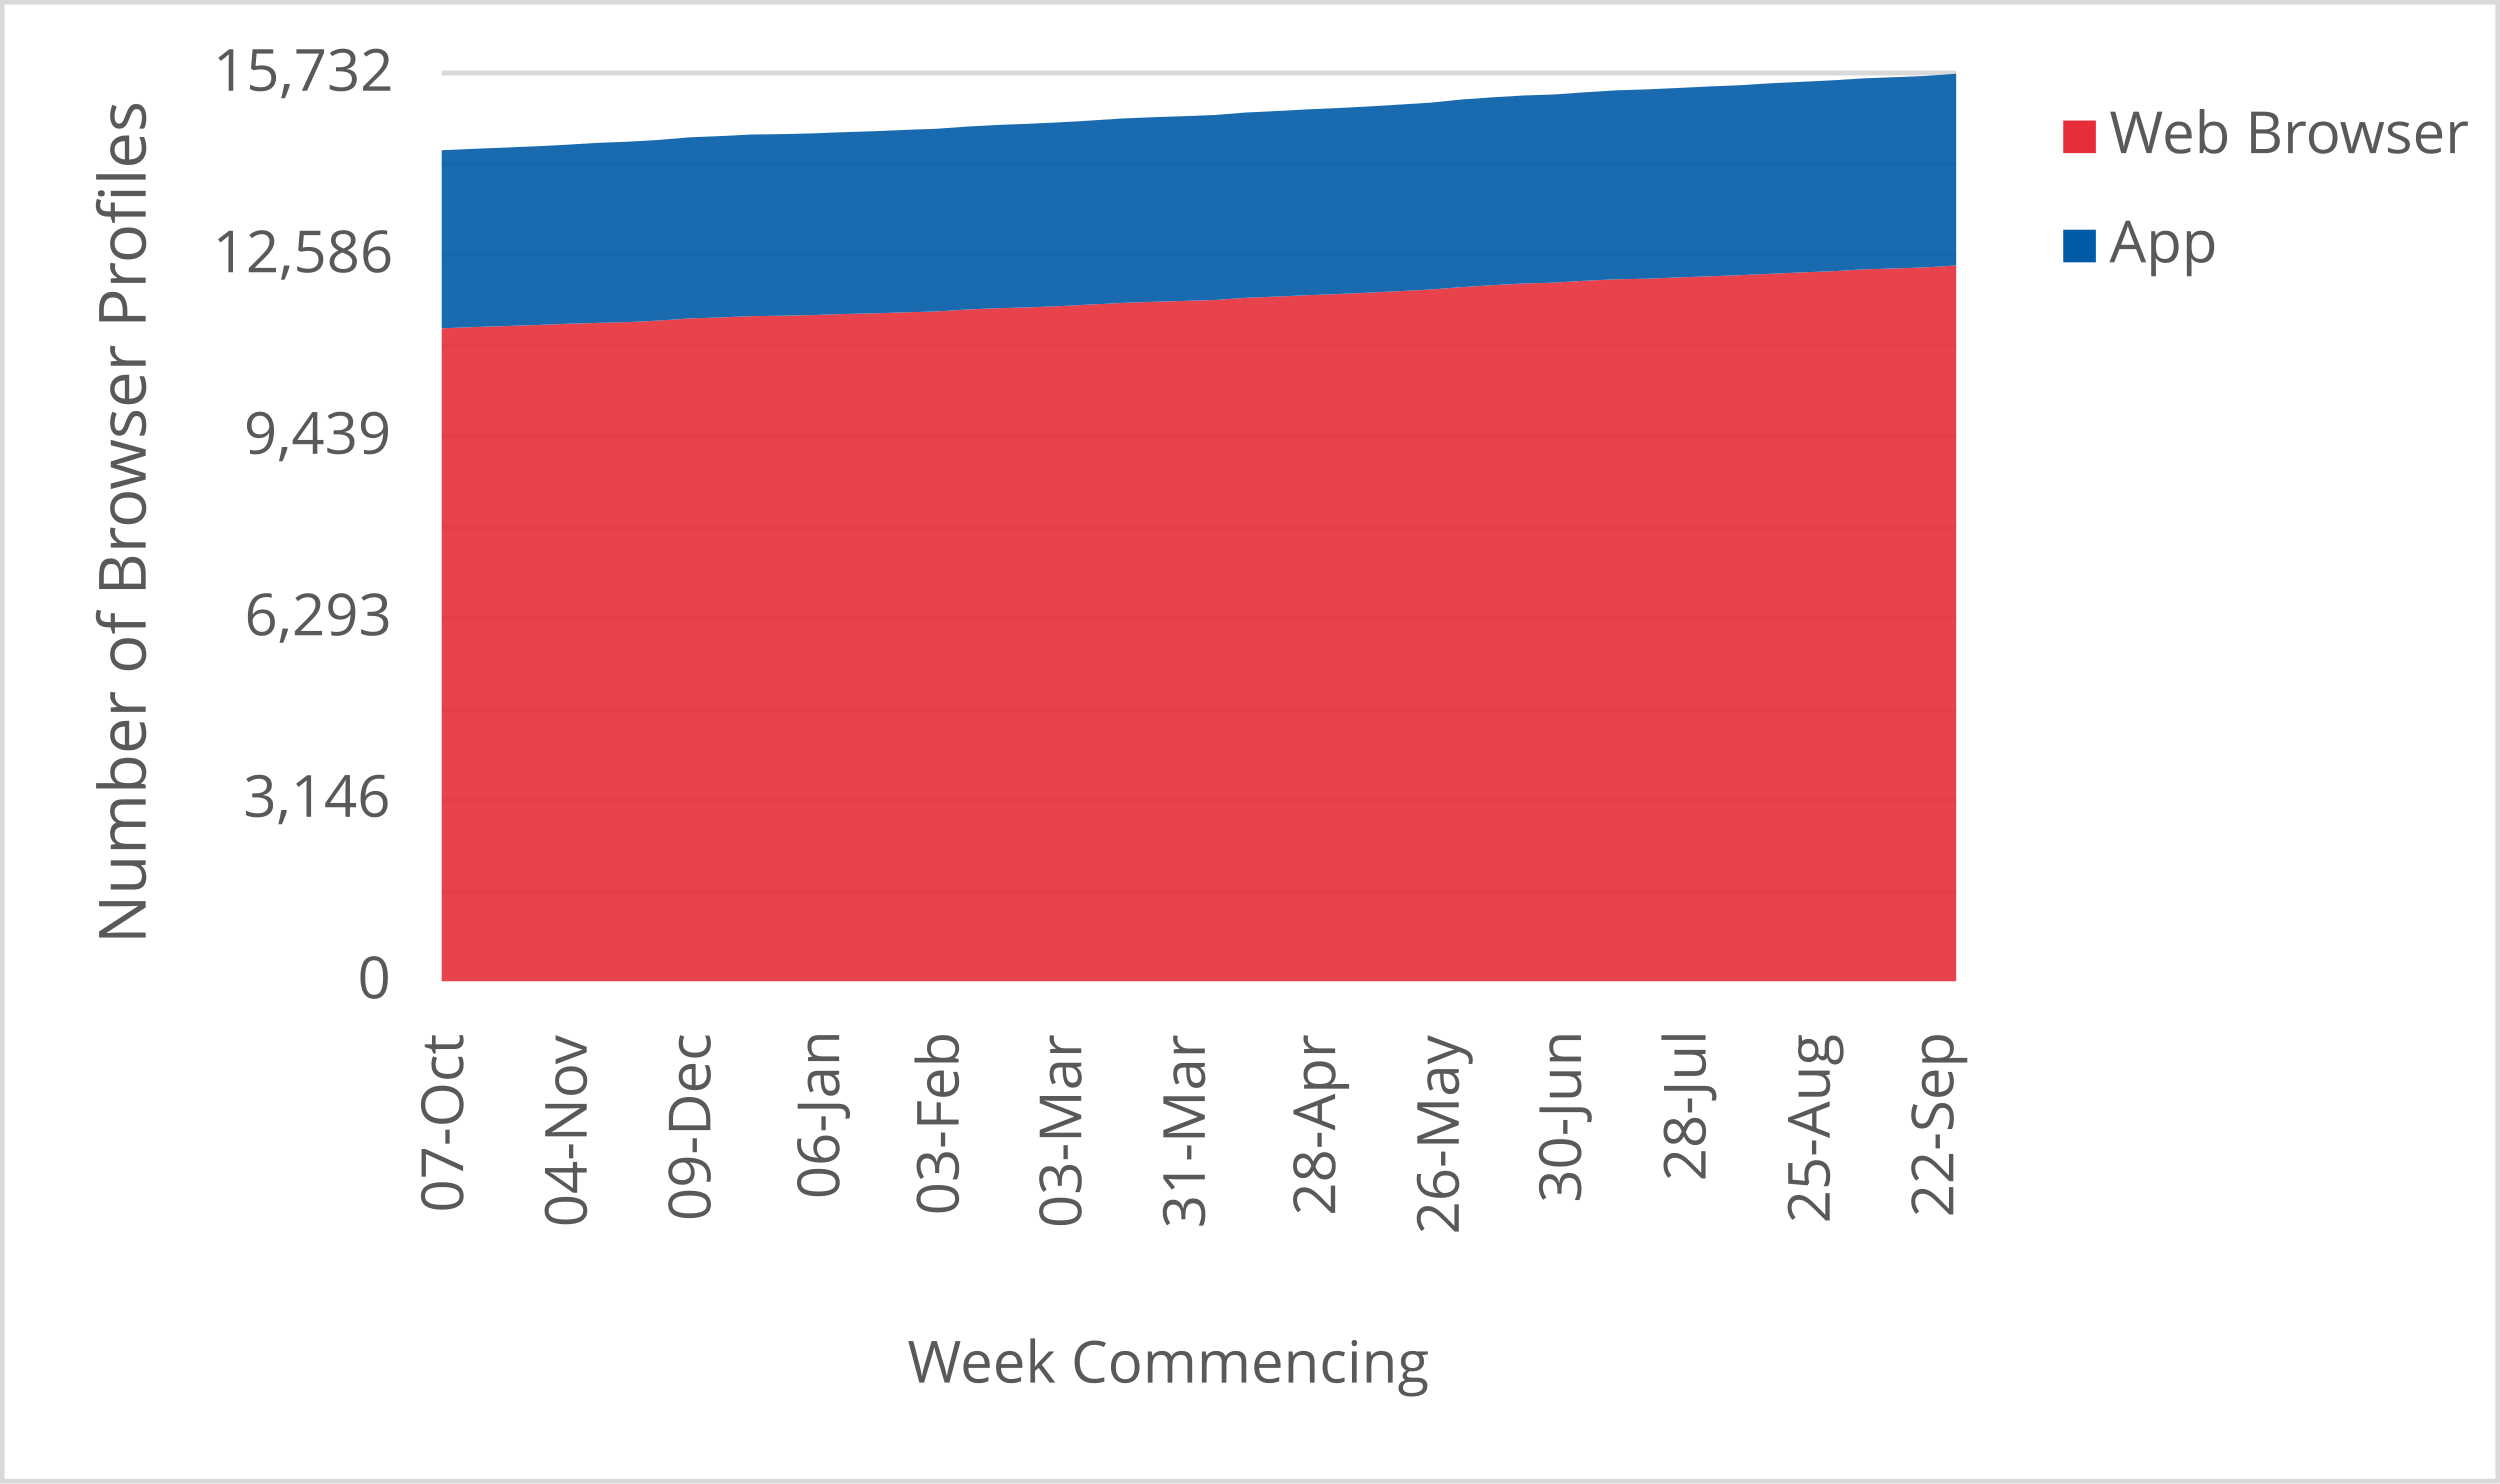
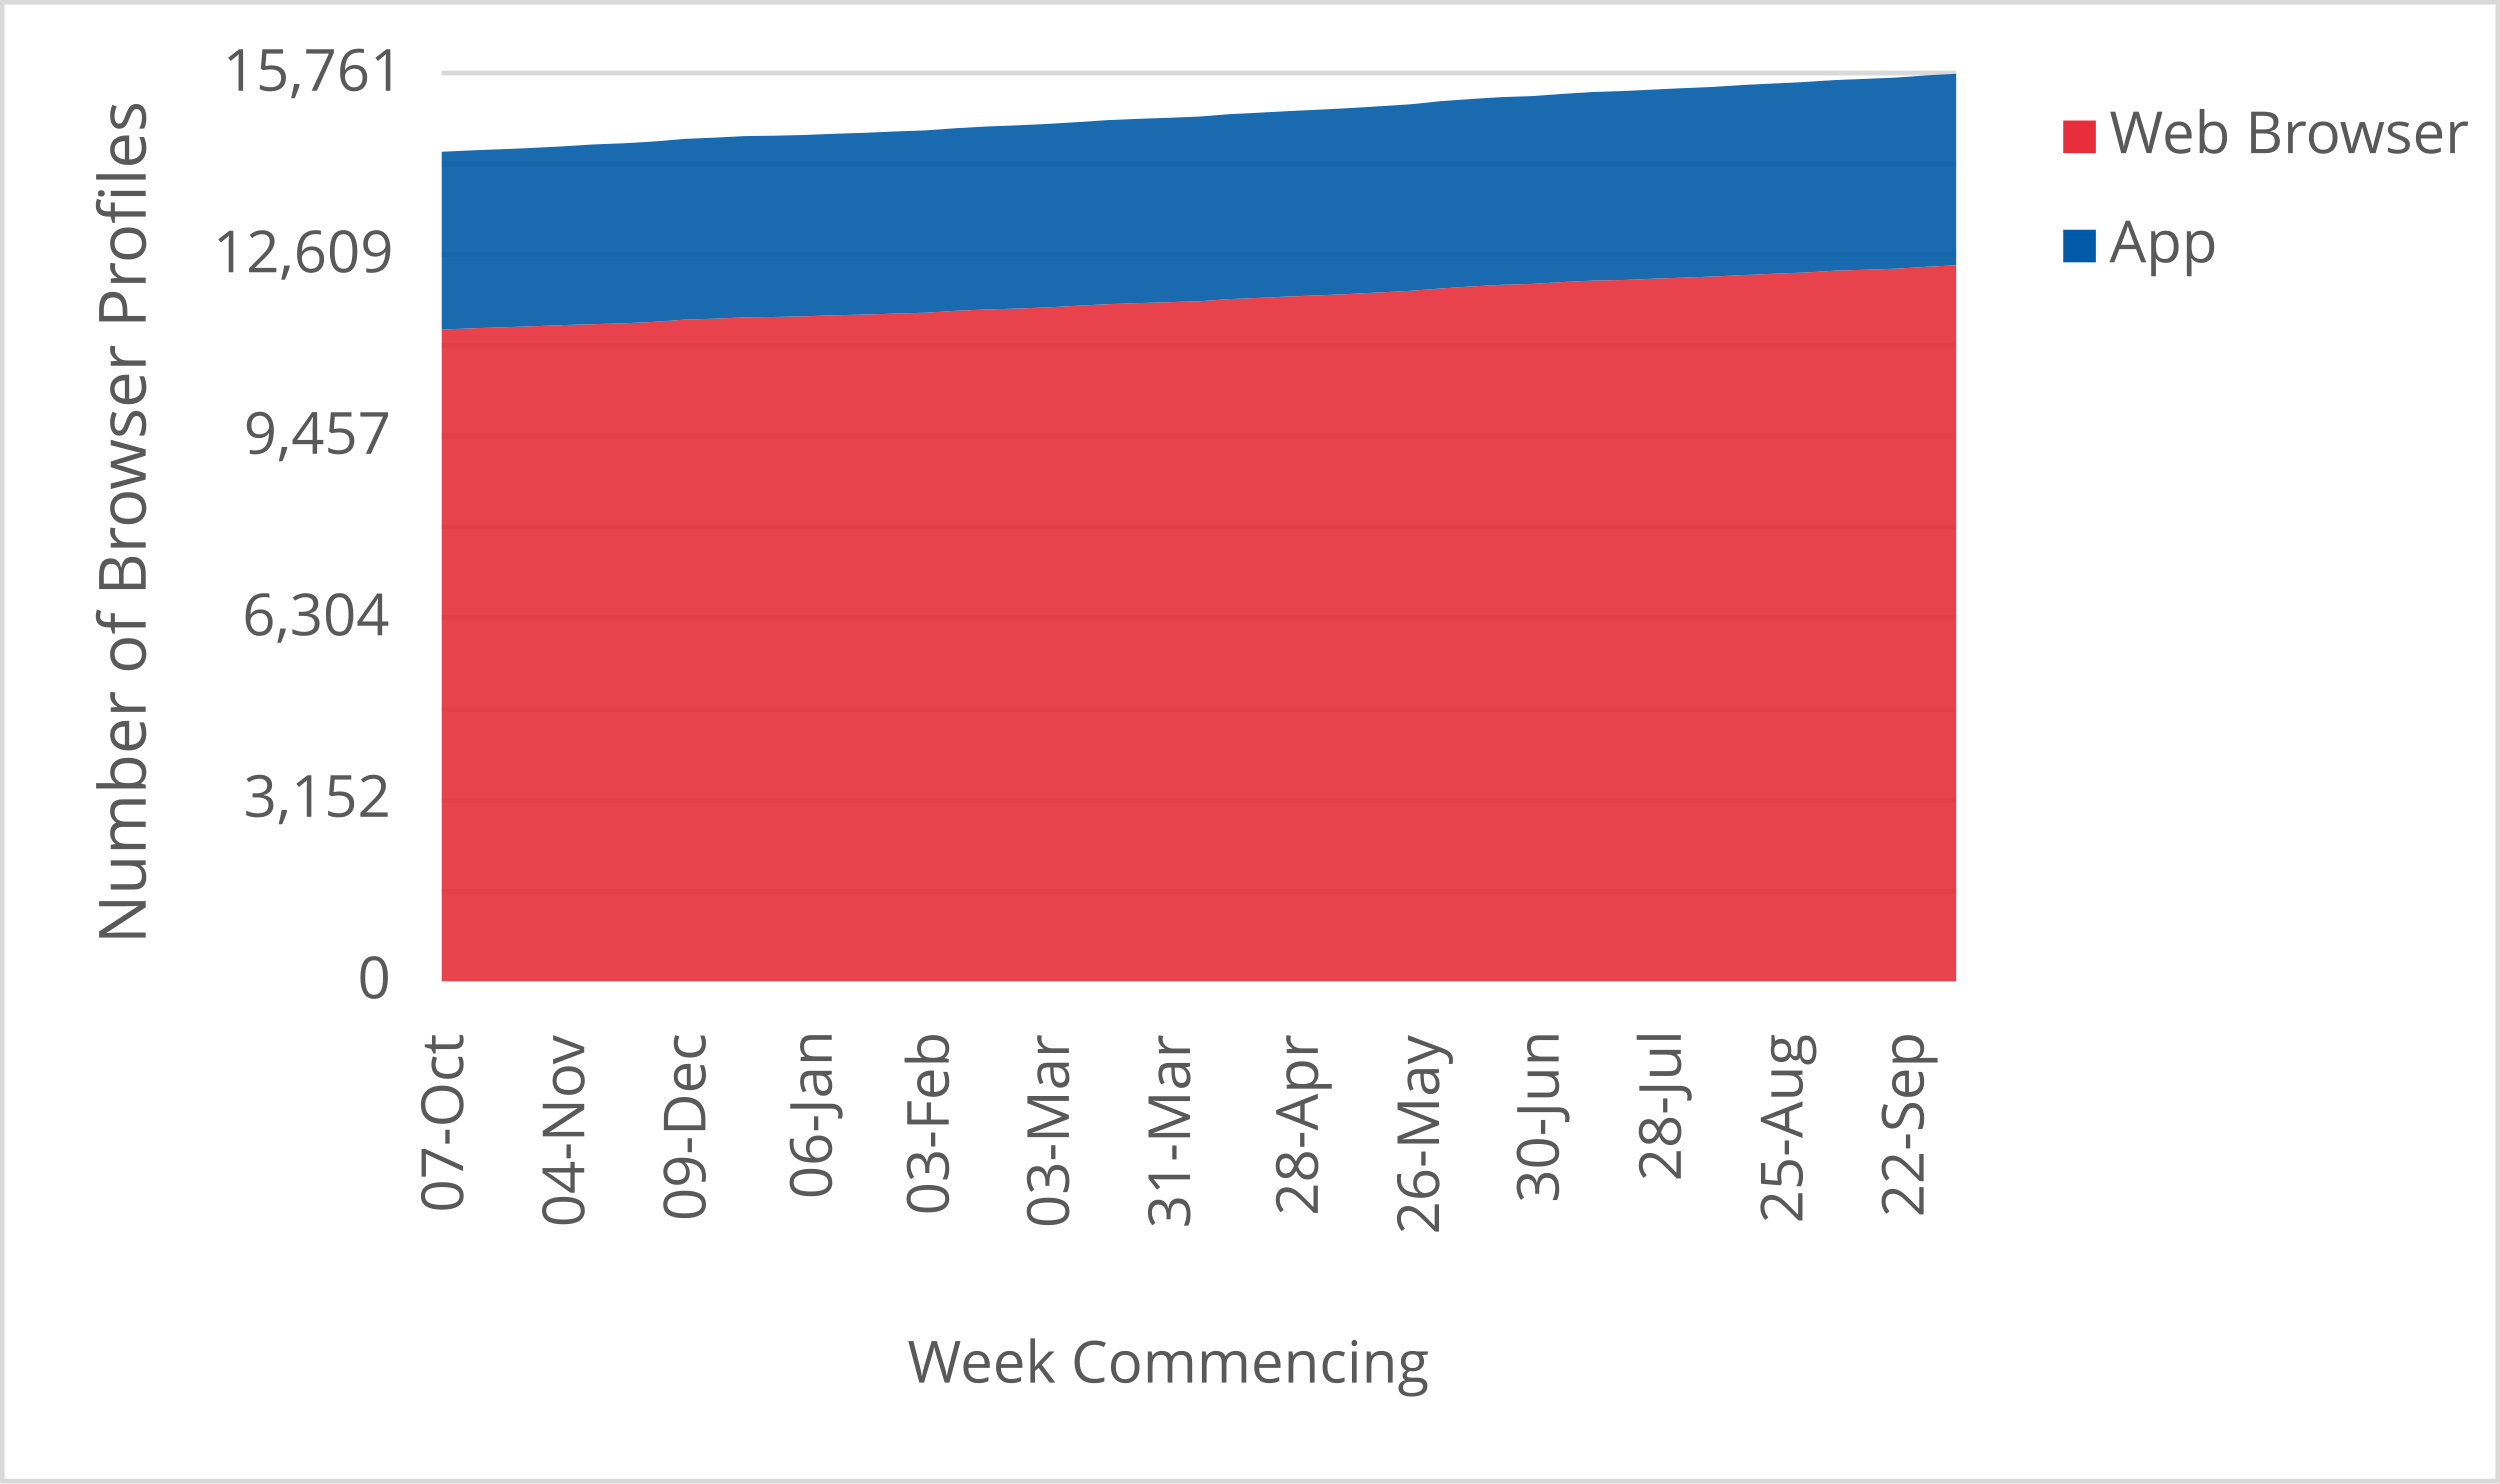
<svg xmlns="http://www.w3.org/2000/svg" width="1763" height="1046" xml:space="preserve" overflow="hidden">
  <defs>
    <clipPath id="clip0">
      <rect x="2917" y="346" width="1763" height="1046" />
    </clipPath>
  </defs>
  <g clip-path="url(#clip0)" transform="translate(-2917 -346)">
    <rect x="2918" y="347" width="1760" height="1043" fill="#FFFFFF" />
    <g>
      <path d="    M3228.5 974.532 4296.5 974.532    M3228.5 910.53 4296.5 910.53    M3228.5 846.528 4296.5 846.528    M3228.5 781.526 4296.5 781.526    M3228.5 717.524 4296.5 717.524    M3228.5 653.522 4296.5 653.522    M3228.5 589.52 4296.5 589.52    M3228.5 525.517 4296.5 525.517    M3228.5 461.515 4296.5 461.515    M3228.5 397.5 4296.5 397.5" stroke="#D9D9D9" stroke-width="3.438" stroke-linejoin="round" stroke-miterlimit="10" fill="none" />
    </g>
    <g>
      <path d="M 1038.5 4296.5 1038.5" stroke="#D9D9D9" stroke-width="3.438" stroke-linejoin="round" stroke-miterlimit="10" fill="none" fill-rule="evenodd" />
    </g>
    <g>
      <text fill="#595959" font-family="Verdana,Open Sans,DejaVu Sans,sans-serif" font-weight="400" font-size="41" transform="matrix(6.12323e-17 -1 1 6.12323e-17 3243.565 1201.1)">07-Oct</text>
    </g>
    <g>
-       <text fill="#595959" font-family="Verdana,Open Sans,DejaVu Sans,sans-serif" font-weight="400" font-size="41" transform="matrix(6.12323e-17 -1 1 6.12323e-17 3330.748 1211.43)">04-Nov</text>
+       <text fill="#595959" font-family="Verdana,Open Sans,DejaVu Sans,sans-serif" font-weight="400" font-size="41" transform="matrix(6.12323e-17 -1 1 6.12323e-17 3329.005 1211.43)">04-Nov</text>
    </g>
    <g>
-       <text fill="#595959" font-family="Verdana,Open Sans,DejaVu Sans,sans-serif" font-weight="400" font-size="41" transform="matrix(6.12323e-17 -1 1 6.12323e-17 3417.932 1207.086)">09-Dec</text>
+       <text fill="#595959" font-family="Verdana,Open Sans,DejaVu Sans,sans-serif" font-weight="400" font-size="41" transform="matrix(6.12323e-17 -1 1 6.12323e-17 3414.445 1207.086)">09-Dec</text>
    </g>
    <g>
-       <text fill="#595959" font-family="Verdana,Open Sans,DejaVu Sans,sans-serif" font-weight="400" font-size="41" transform="matrix(6.12323e-17 -1 1 6.12323e-17 3508.769 1191.651)">06-Jan</text>
+       <text fill="#595959" font-family="Verdana,Open Sans,DejaVu Sans,sans-serif" font-weight="400" font-size="41" transform="matrix(6.12323e-17 -1 1 6.12323e-17 3503.538 1191.651)">06-Jan</text>
    </g>
    <g>
-       <text fill="#595959" font-family="Verdana,Open Sans,DejaVu Sans,sans-serif" font-weight="400" font-size="41" transform="matrix(6.12323e-17 -1 1 6.12323e-17 3593.01 1203.042)">03-Feb</text>
+       <text fill="#595959" font-family="Verdana,Open Sans,DejaVu Sans,sans-serif" font-weight="400" font-size="41" transform="matrix(6.12323e-17 -1 1 6.12323e-17 3586.035 1203.042)">03-Feb</text>
    </g>
    <g>
-       <text fill="#595959" font-family="Verdana,Open Sans,DejaVu Sans,sans-serif" font-weight="400" font-size="41" transform="matrix(6.12323e-17 -1 1 6.12323e-17 3679.483 1212.011)">03-Mar</text>
+       <text fill="#595959" font-family="Verdana,Open Sans,DejaVu Sans,sans-serif" font-weight="400" font-size="41" transform="matrix(6.12323e-17 -1 1 6.12323e-17 3670.765 1212.011)">03-Mar</text>
    </g>
    <g>
-       <text fill="#595959" font-family="Verdana,Open Sans,DejaVu Sans,sans-serif" font-weight="400" font-size="41" transform="matrix(6.12323e-17 -1 1 6.12323e-17 3766.647 1212.171)">31-Mar</text>
+       <text fill="#595959" font-family="Verdana,Open Sans,DejaVu Sans,sans-serif" font-weight="400" font-size="41" transform="matrix(6.12323e-17 -1 1 6.12323e-17 3756.185 1212.171)">31-Mar</text>
    </g>
    <g>
-       <text fill="#595959" font-family="Verdana,Open Sans,DejaVu Sans,sans-serif" font-weight="400" font-size="41" transform="matrix(6.12323e-17 -1 1 6.12323e-17 3858.555 1203.302)">28-Apr</text>
+       <text fill="#595959" font-family="Verdana,Open Sans,DejaVu Sans,sans-serif" font-weight="400" font-size="41" transform="matrix(6.12323e-17 -1 1 6.12323e-17 3846.349 1203.302)">28-Apr</text>
    </g>
    <g>
-       <text fill="#595959" font-family="Verdana,Open Sans,DejaVu Sans,sans-serif" font-weight="400" font-size="41" transform="matrix(6.12323e-17 -1 1 6.12323e-17 3945.739 1216.515)">26-May</text>
+       <text fill="#595959" font-family="Verdana,Open Sans,DejaVu Sans,sans-serif" font-weight="400" font-size="41" transform="matrix(6.12323e-17 -1 1 6.12323e-17 3931.789 1216.515)">26-May</text>
    </g>
    <g>
-       <text fill="#595959" font-family="Verdana,Open Sans,DejaVu Sans,sans-serif" font-weight="400" font-size="41" transform="matrix(6.12323e-17 -1 1 6.12323e-17 4031.871 1194.173)">30-Jun</text>
+       <text fill="#595959" font-family="Verdana,Open Sans,DejaVu Sans,sans-serif" font-weight="400" font-size="41" transform="matrix(6.12323e-17 -1 1 6.12323e-17 4016.178 1194.173)">30-Jun</text>
    </g>
    <g>
-       <text fill="#595959" font-family="Verdana,Open Sans,DejaVu Sans,sans-serif" font-weight="400" font-size="41" transform="matrix(6.12323e-17 -1 1 6.12323e-17 4119.766 1179.039)">28-Jul</text>
+       <text fill="#595959" font-family="Verdana,Open Sans,DejaVu Sans,sans-serif" font-weight="400" font-size="41" transform="matrix(6.12323e-17 -1 1 6.12323e-17 4102.329 1179.039)">28-Jul</text>
    </g>
    <g>
-       <text fill="#595959" font-family="Verdana,Open Sans,DejaVu Sans,sans-serif" font-weight="400" font-size="41" transform="matrix(6.12323e-17 -1 1 6.12323e-17 4207.29 1208.667)">25-Aug</text>
+       <text fill="#595959" font-family="Verdana,Open Sans,DejaVu Sans,sans-serif" font-weight="400" font-size="41" transform="matrix(6.12323e-17 -1 1 6.12323e-17 4188.109 1208.667)">25-Aug</text>
    </g>
    <g>
-       <text fill="#595959" font-family="Verdana,Open Sans,DejaVu Sans,sans-serif" font-weight="400" font-size="41" transform="matrix(6.12323e-17 -1 1 6.12323e-17 4294.473 1204.423)">22-Sep</text>
+       <text fill="#595959" font-family="Verdana,Open Sans,DejaVu Sans,sans-serif" font-weight="400" font-size="41" transform="matrix(6.12323e-17 -1 1 6.12323e-17 4273.549 1204.423)">22-Sep</text>
    </g>
    <g>
      <text fill="#595959" font-family="Verdana,Open Sans,DejaVu Sans,sans-serif" font-weight="400" font-size="41" transform="matrix(1 0 0 1 3169.141 1050)">0</text>
    </g>
    <g>
-       <text fill="#595959" font-family="Verdana,Open Sans,DejaVu Sans,sans-serif" font-weight="400" font-size="41" transform="matrix(1 0 0 1 3088.562 922)">3,146</text>
+       <text fill="#595959" font-family="Verdana,Open Sans,DejaVu Sans,sans-serif" font-weight="400" font-size="41" transform="matrix(1 0 0 1 3088.763 922)">3,152</text>
    </g>
    <g>
-       <text fill="#595959" font-family="Verdana,Open Sans,DejaVu Sans,sans-serif" font-weight="400" font-size="41" transform="matrix(1 0 0 1 3089.423 794)">6,293</text>
+       <text fill="#595959" font-family="Verdana,Open Sans,DejaVu Sans,sans-serif" font-weight="400" font-size="41" transform="matrix(1 0 0 1 3087.842 794)">6,304</text>
    </g>
    <g>
-       <text fill="#595959" font-family="Verdana,Open Sans,DejaVu Sans,sans-serif" font-weight="400" font-size="41" transform="matrix(1 0 0 1 3089.003 666)">9,439</text>
+       <text fill="#595959" font-family="Verdana,Open Sans,DejaVu Sans,sans-serif" font-weight="400" font-size="41" transform="matrix(1 0 0 1 3088.883 666)">9,457</text>
    </g>
    <g>
-       <text fill="#595959" font-family="Verdana,Open Sans,DejaVu Sans,sans-serif" font-weight="400" font-size="41" transform="matrix(1 0 0 1 3067.001 538)">12,586</text>
+       <text fill="#595959" font-family="Verdana,Open Sans,DejaVu Sans,sans-serif" font-weight="400" font-size="41" transform="matrix(1 0 0 1 3067.202 538)">12,609</text>
    </g>
    <g>
-       <text fill="#595959" font-family="Verdana,Open Sans,DejaVu Sans,sans-serif" font-weight="400" font-size="41" transform="matrix(1 0 0 1 3067.202 410)">15,732</text>
+       <text fill="#595959" font-family="Verdana,Open Sans,DejaVu Sans,sans-serif" font-weight="400" font-size="41" transform="matrix(1 0 0 1 3074.128 410)">15,761</text>
    </g>
    <g>
      <text fill="#595959" font-family="Verdana,Open Sans,DejaVu Sans,sans-serif" font-weight="400" font-size="41" transform="matrix(1 0 0 1 3556.971 1321)">Week Commencing</text>
    </g>
    <g>
      <text fill="#595959" font-family="Verdana,Open Sans,DejaVu Sans,sans-serif" font-weight="400" font-size="46" transform="matrix(6.12323e-17 -1 1 6.12323e-17 3019.73 1011.674)">Number of Browser Profiles</text>
    </g>
    <rect x="2918.5" y="347.5" width="1760" height="1043" stroke="#D9D9D9" stroke-width="3.438" stroke-linejoin="round" stroke-miterlimit="10" fill="none" />
    <g>
-       <path d="M3228.5 1038 3250.296 1038 3272.092 1038 3293.888 1038 3315.684 1038 3337.48 1038 3359.276 1038 3381.071 1038 3402.867 1038 3424.663 1038 3446.459 1038 3468.255 1038 3490.051 1038 3511.847 1038 3533.643 1038 3555.439 1038 3577.235 1038 3599.031 1038 3620.827 1038 3642.622 1038 3664.418 1038 3686.214 1038 3708.01 1038 3729.806 1038 3751.602 1038 3773.398 1038 3795.194 1038 3816.99 1038 3838.786 1038 3860.582 1038 3882.378 1038 3904.173 1038 3925.969 1038 3947.765 1038 3969.561 1038 3991.357 1038 4013.153 1038 4034.949 1038 4056.745 1038 4078.541 1038 4100.337 1038 4122.133 1038 4143.929 1038 4165.724 1038 4187.52 1038 4209.316 1038 4231.112 1038 4252.908 1038 4274.704 1038 4296.5 1038 4296.5 533.225 4274.704 534.568 4252.908 535.3 4231.112 535.951 4209.316 537.252 4187.52 538.107 4165.724 539.042 4143.929 540.059 4122.133 540.873 4100.337 541.646 4078.541 542.541 4056.745 542.948 4034.949 543.965 4013.153 545.307 3991.357 545.918 3969.561 547.097 3947.765 548.481 3925.969 550.148 3904.173 551.288 3882.378 552.386 3860.582 553.322 3838.786 554.176 3816.99 555.152 3795.194 556.047 3773.398 557.553 3751.602 558.203 3729.806 558.854 3708.01 559.627 3686.214 560.726 3664.418 561.865 3642.622 562.76 3620.827 563.329 3599.031 564.265 3577.235 565.648 3555.439 566.258 3533.643 566.95 3511.847 567.438 3490.051 568.17 3468.255 568.659 3446.459 568.943 3424.663 569.879 3402.867 570.571 3381.071 572.116 3359.276 573.133 3337.48 573.744 3315.684 574.354 3293.888 575.249 3272.092 575.981 3250.296 576.673 3228.5 577.527 3228.5 1038Z" fill="#e62d39" opacity="0.9" />
+       <path d="M3228.5 1038 3249.86 1038 3271.22 1038 3292.58 1038 3313.94 1038 3335.3 1038 3356.66 1038 3378.02 1038 3399.38 1038 3420.74 1038 3442.1 1038 3463.46 1038 3484.82 1038 3506.18 1038 3527.54 1038 3548.9 1038 3570.26 1038 3591.62 1038 3612.98 1038 3634.34 1038 3655.7 1038 3677.06 1038 3698.42 1038 3719.78 1038 3741.14 1038 3762.5 1038 3783.86 1038 3805.22 1038 3826.58 1038 3847.94 1038 3869.3 1038 3890.66 1038 3912.02 1038 3933.38 1038 3954.74 1038 3976.1 1038 3997.46 1038 4018.82 1038 4040.18 1038 4061.54 1038 4082.9 1038 4104.26 1038 4125.62 1038 4146.98 1038 4168.34 1038 4189.7 1038 4211.06 1038 4232.42 1038 4253.78 1038 4275.14 1038 4296.5 1038 4296.5 533.098 4275.14 534.154 4253.78 535.494 4232.42 536.225 4211.06 536.874 4189.7 538.174 4168.34 539.027 4146.98 539.961 4125.62 540.976 4104.26 541.788 4082.9 542.559 4061.54 543.453 4040.18 543.859 4018.82 544.874 3997.46 546.214 3976.1 546.823 3954.74 548.001 3933.38 549.381 3912.02 551.046 3890.66 552.183 3869.3 553.279 3847.94 554.213 3826.58 555.066 3805.22 556.041 3783.86 556.934 3762.5 558.437 3741.14 559.086 3719.78 559.736 3698.42 560.507 3677.06 561.604 3655.7 562.741 3634.34 563.634 3612.98 564.203 3591.62 565.137 3570.26 566.517 3548.9 567.126 3527.54 567.817 3506.18 568.304 3484.82 569.035 3463.46 569.522 3442.1 569.806 3420.74 570.74 3399.38 571.431 3378.02 572.974 3356.66 573.989 3335.3 574.598 3313.94 575.207 3292.58 576.1 3271.22 576.831 3249.86 577.522 3228.5 578.374 3228.5 1038Z" fill="#e62d39" opacity="0.9" />
    </g>
    <g>
-       <path d="M3228.5 577.527 3250.296 576.673 3272.092 575.981 3293.888 575.249 3315.684 574.354 3337.48 573.744 3359.276 573.133 3381.071 572.116 3402.867 570.571 3424.663 569.879 3446.459 568.943 3468.255 568.659 3490.051 568.17 3511.847 567.438 3533.643 566.95 3555.439 566.258 3577.235 565.648 3599.031 564.265 3620.827 563.329 3642.622 562.76 3664.418 561.865 3686.214 560.726 3708.01 559.627 3729.806 558.854 3751.602 558.203 3773.398 557.553 3795.194 556.047 3816.99 555.152 3838.786 554.176 3860.582 553.322 3882.378 552.386 3904.173 551.288 3925.969 550.148 3947.765 548.481 3969.561 547.097 3991.357 545.918 4013.153 545.307 4034.949 543.965 4056.745 542.948 4078.541 542.541 4100.337 541.646 4122.133 540.873 4143.929 540.059 4165.724 539.042 4187.52 538.107 4209.316 537.252 4231.112 535.951 4252.908 535.3 4274.704 534.568 4296.5 533.225 4296.5 398 4274.704 399.546 4252.908 400.441 4231.112 401.255 4209.316 402.638 4187.52 403.695 4165.724 404.712 4143.929 406.096 4122.133 406.991 4100.337 408.008 4078.541 409.025 4056.745 409.716 4034.949 411.059 4013.153 412.605 3991.357 413.337 3969.561 414.639 3947.765 416.144 3925.969 418.381 3904.173 419.724 3882.378 421.066 3860.582 422.165 3838.786 423.141 3816.99 424.321 3795.194 425.379 3773.398 427.087 3751.602 427.942 3729.806 428.674 3708.01 429.569 3686.214 430.993 3664.418 432.254 3642.622 433.271 3620.827 434.084 3599.031 435.264 3577.235 436.81 3555.439 437.583 3533.643 438.519 3511.847 439.21 3490.051 440.065 3468.255 440.593 3446.459 440.878 3424.663 441.977 3402.867 442.872 3381.071 444.702 3359.276 445.963 3337.48 446.777 3315.684 448.12 3293.888 449.218 3272.092 450.113 3250.296 450.967 3228.5 451.944 3228.5 577.527Z" fill="#005aa6" opacity="0.9" />
+       <path d="M3228.5 578.374 3249.86 577.522 3271.22 576.831 3292.58 576.1 3313.94 575.207 3335.3 574.598 3356.66 573.989 3378.02 572.974 3399.38 571.431 3420.74 570.74 3442.1 569.806 3463.46 569.522 3484.82 569.035 3506.18 568.304 3527.54 567.817 3548.9 567.126 3570.26 566.517 3591.62 565.137 3612.98 564.203 3634.34 563.634 3655.7 562.741 3677.06 561.604 3698.42 560.507 3719.78 559.736 3741.14 559.086 3762.5 558.437 3783.86 556.934 3805.22 556.041 3826.58 555.066 3847.94 554.213 3869.3 553.279 3890.66 552.183 3912.02 551.046 3933.38 549.381 3954.74 548.001 3976.1 546.823 3997.46 546.214 4018.82 544.874 4040.18 543.859 4061.54 543.453 4082.9 542.559 4104.26 541.788 4125.62 540.976 4146.98 539.961 4168.34 539.027 4189.7 538.174 4211.06 536.874 4232.42 536.225 4253.78 535.494 4275.14 534.154 4296.5 533.098 4296.5 398 4275.14 399.178 4253.78 400.721 4232.42 401.614 4211.06 402.426 4189.7 403.807 4168.34 404.863 4146.98 405.878 4125.62 407.258 4104.26 408.152 4082.9 409.167 4061.54 410.182 4040.18 410.872 4018.82 412.212 3997.46 413.755 3976.1 414.486 3954.74 415.786 3933.38 417.288 3912.02 419.521 3890.66 420.861 3869.3 422.202 3847.94 423.298 3826.58 424.272 3805.22 425.45 3783.86 426.506 3762.5 428.211 3741.14 429.064 3719.78 429.795 3698.42 430.688 3677.06 432.11 3655.7 433.368 3634.34 434.383 3612.98 435.196 3591.62 436.373 3570.26 437.916 3548.9 438.688 3527.54 439.622 3506.18 440.312 3484.82 441.165 3463.46 441.693 3442.1 441.977 3420.74 443.073 3399.38 443.967 3378.02 445.794 3356.66 447.053 3335.3 447.865 3313.94 449.205 3292.58 450.301 3271.22 451.195 3249.86 452.047 3228.5 453.022 3228.5 578.374Z" fill="#005aa6" opacity="0.9" />
    </g>
    <g>
      <rect x="4372" y="431" width="23" height="23" fill="#e62d39" />
    </g>
    <g>
      <text fill="#595959" font-family="Verdana,Open Sans,DejaVu Sans,sans-serif" font-weight="400" font-size="41" transform="matrix(1 0 0 1 4404.56 454)">Web Browser</text>
    </g>
    <g>
      <rect x="4372" y="508" width="23" height="23" fill="#005aa6" />
    </g>
    <g>
      <text fill="#595959" font-family="Verdana,Open Sans,DejaVu Sans,sans-serif" font-weight="400" font-size="41" transform="matrix(1 0 0 1 4404.56 531)">App</text>
    </g>
  </g>
</svg>
